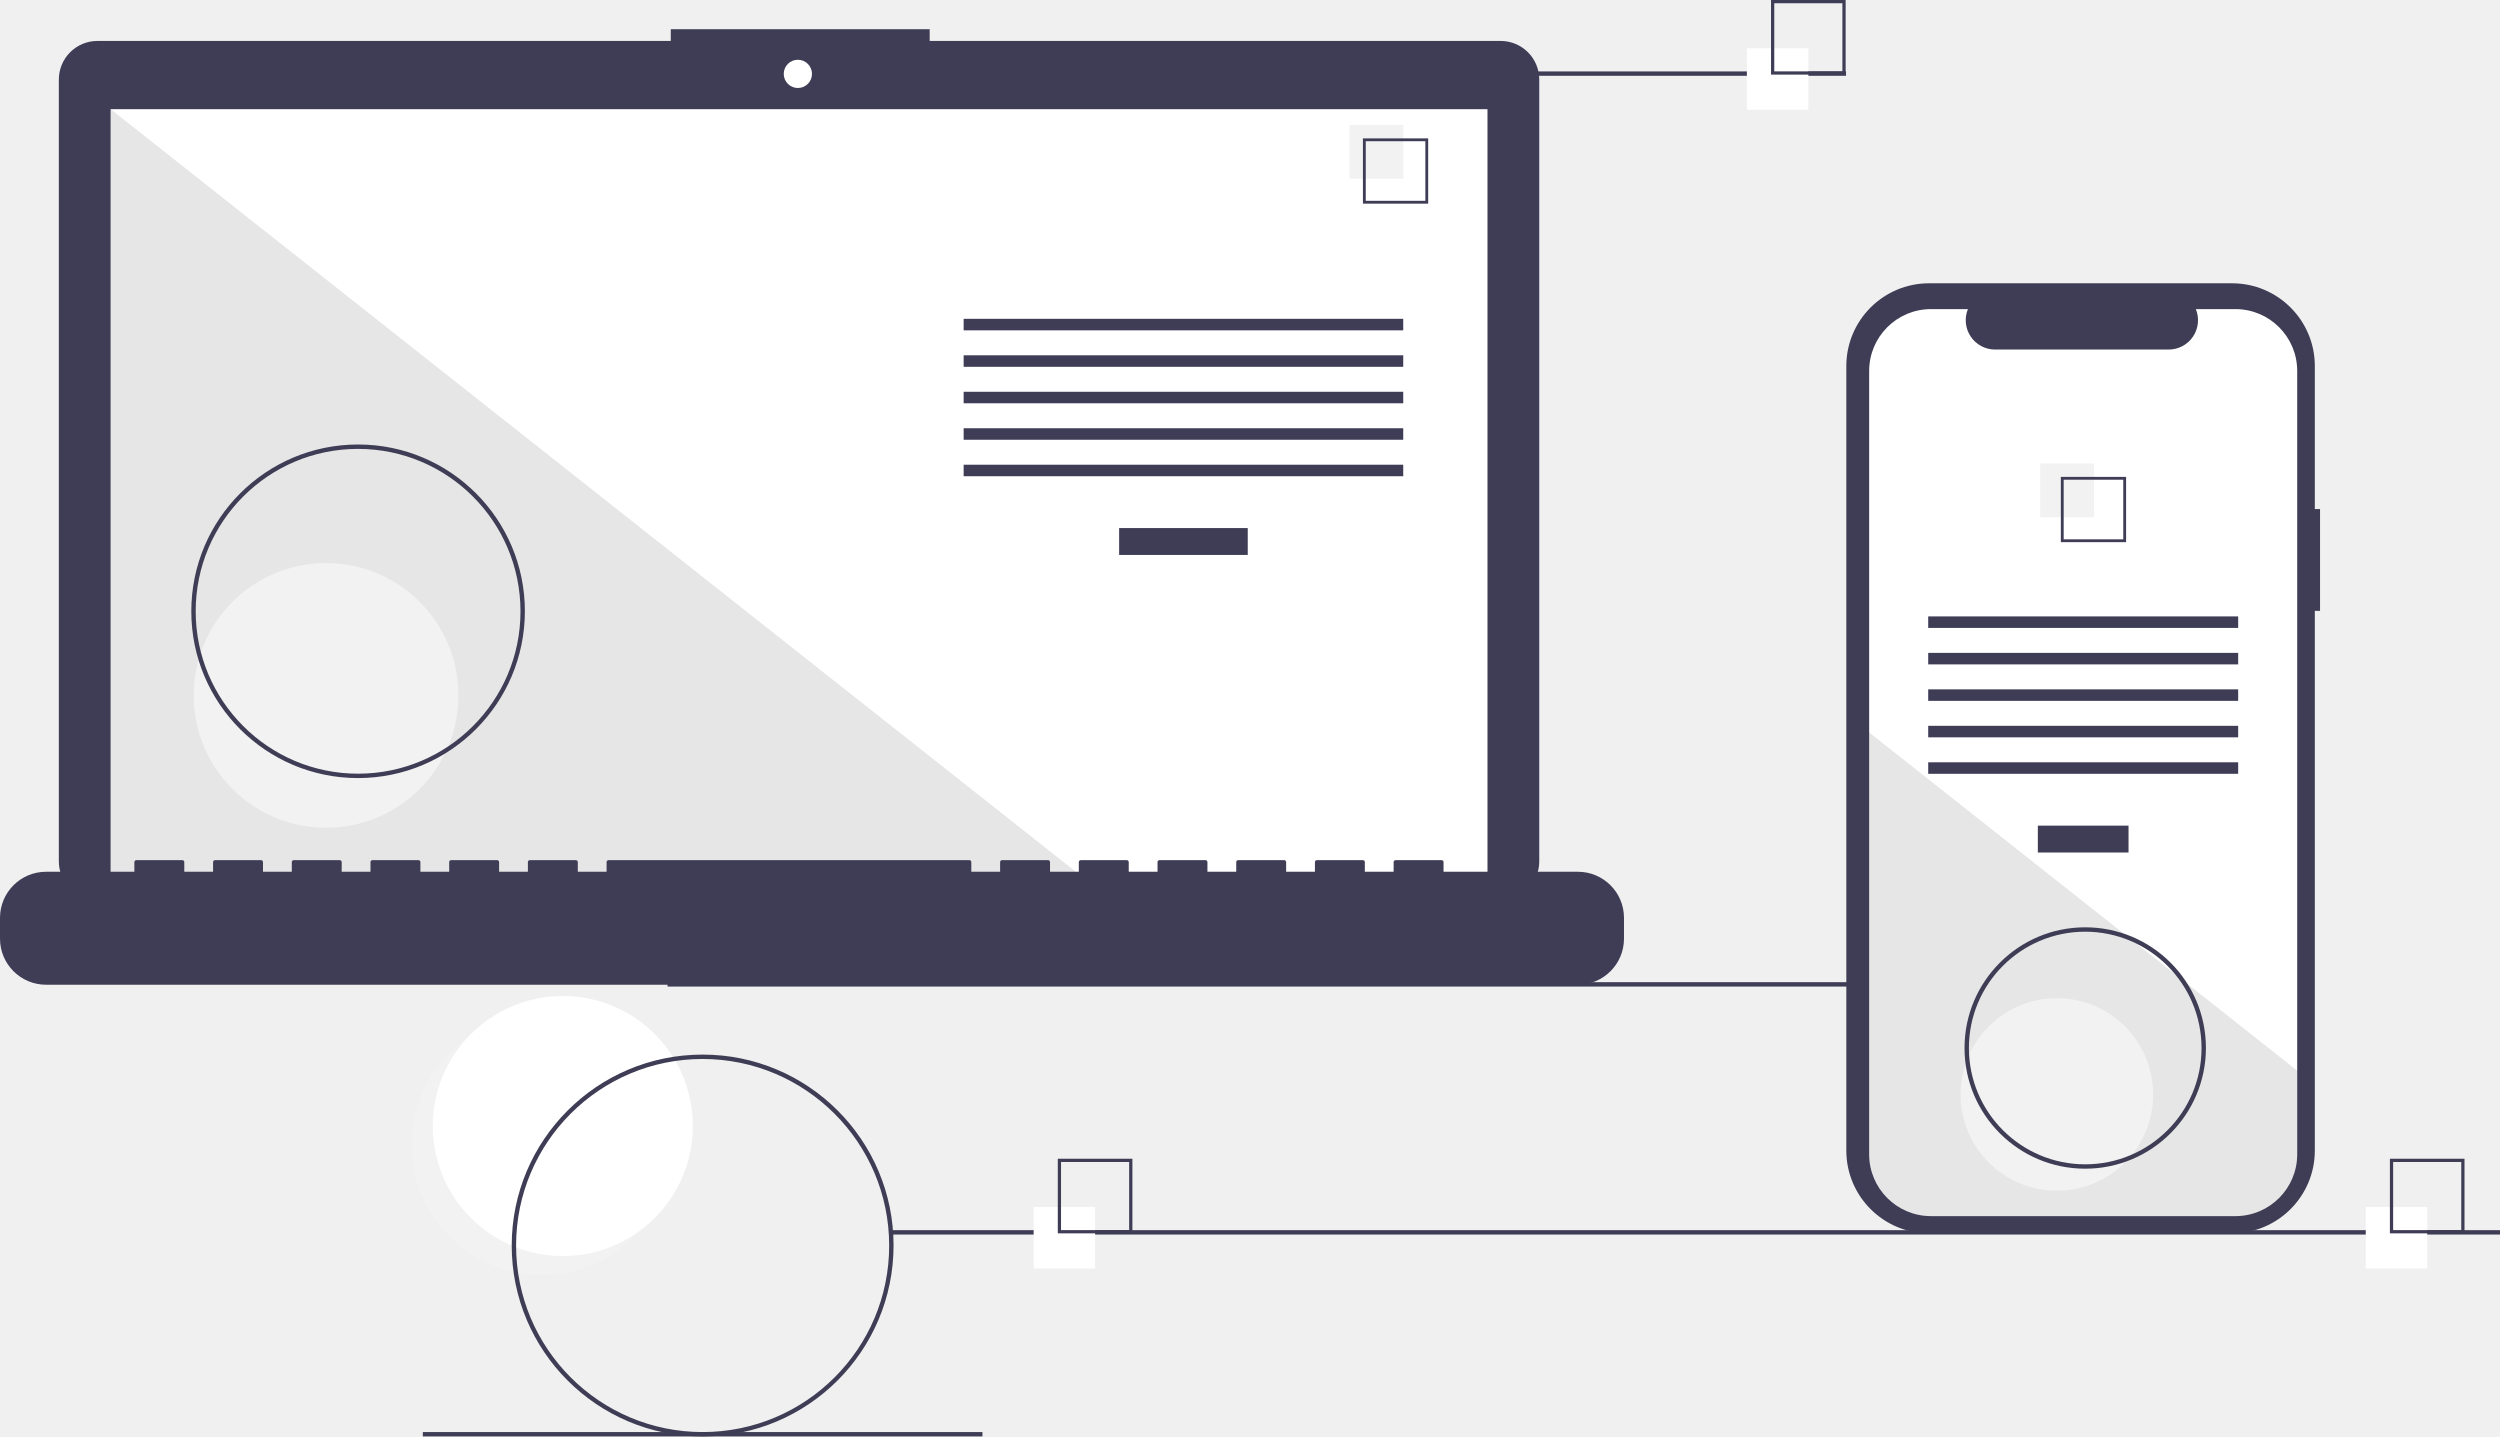
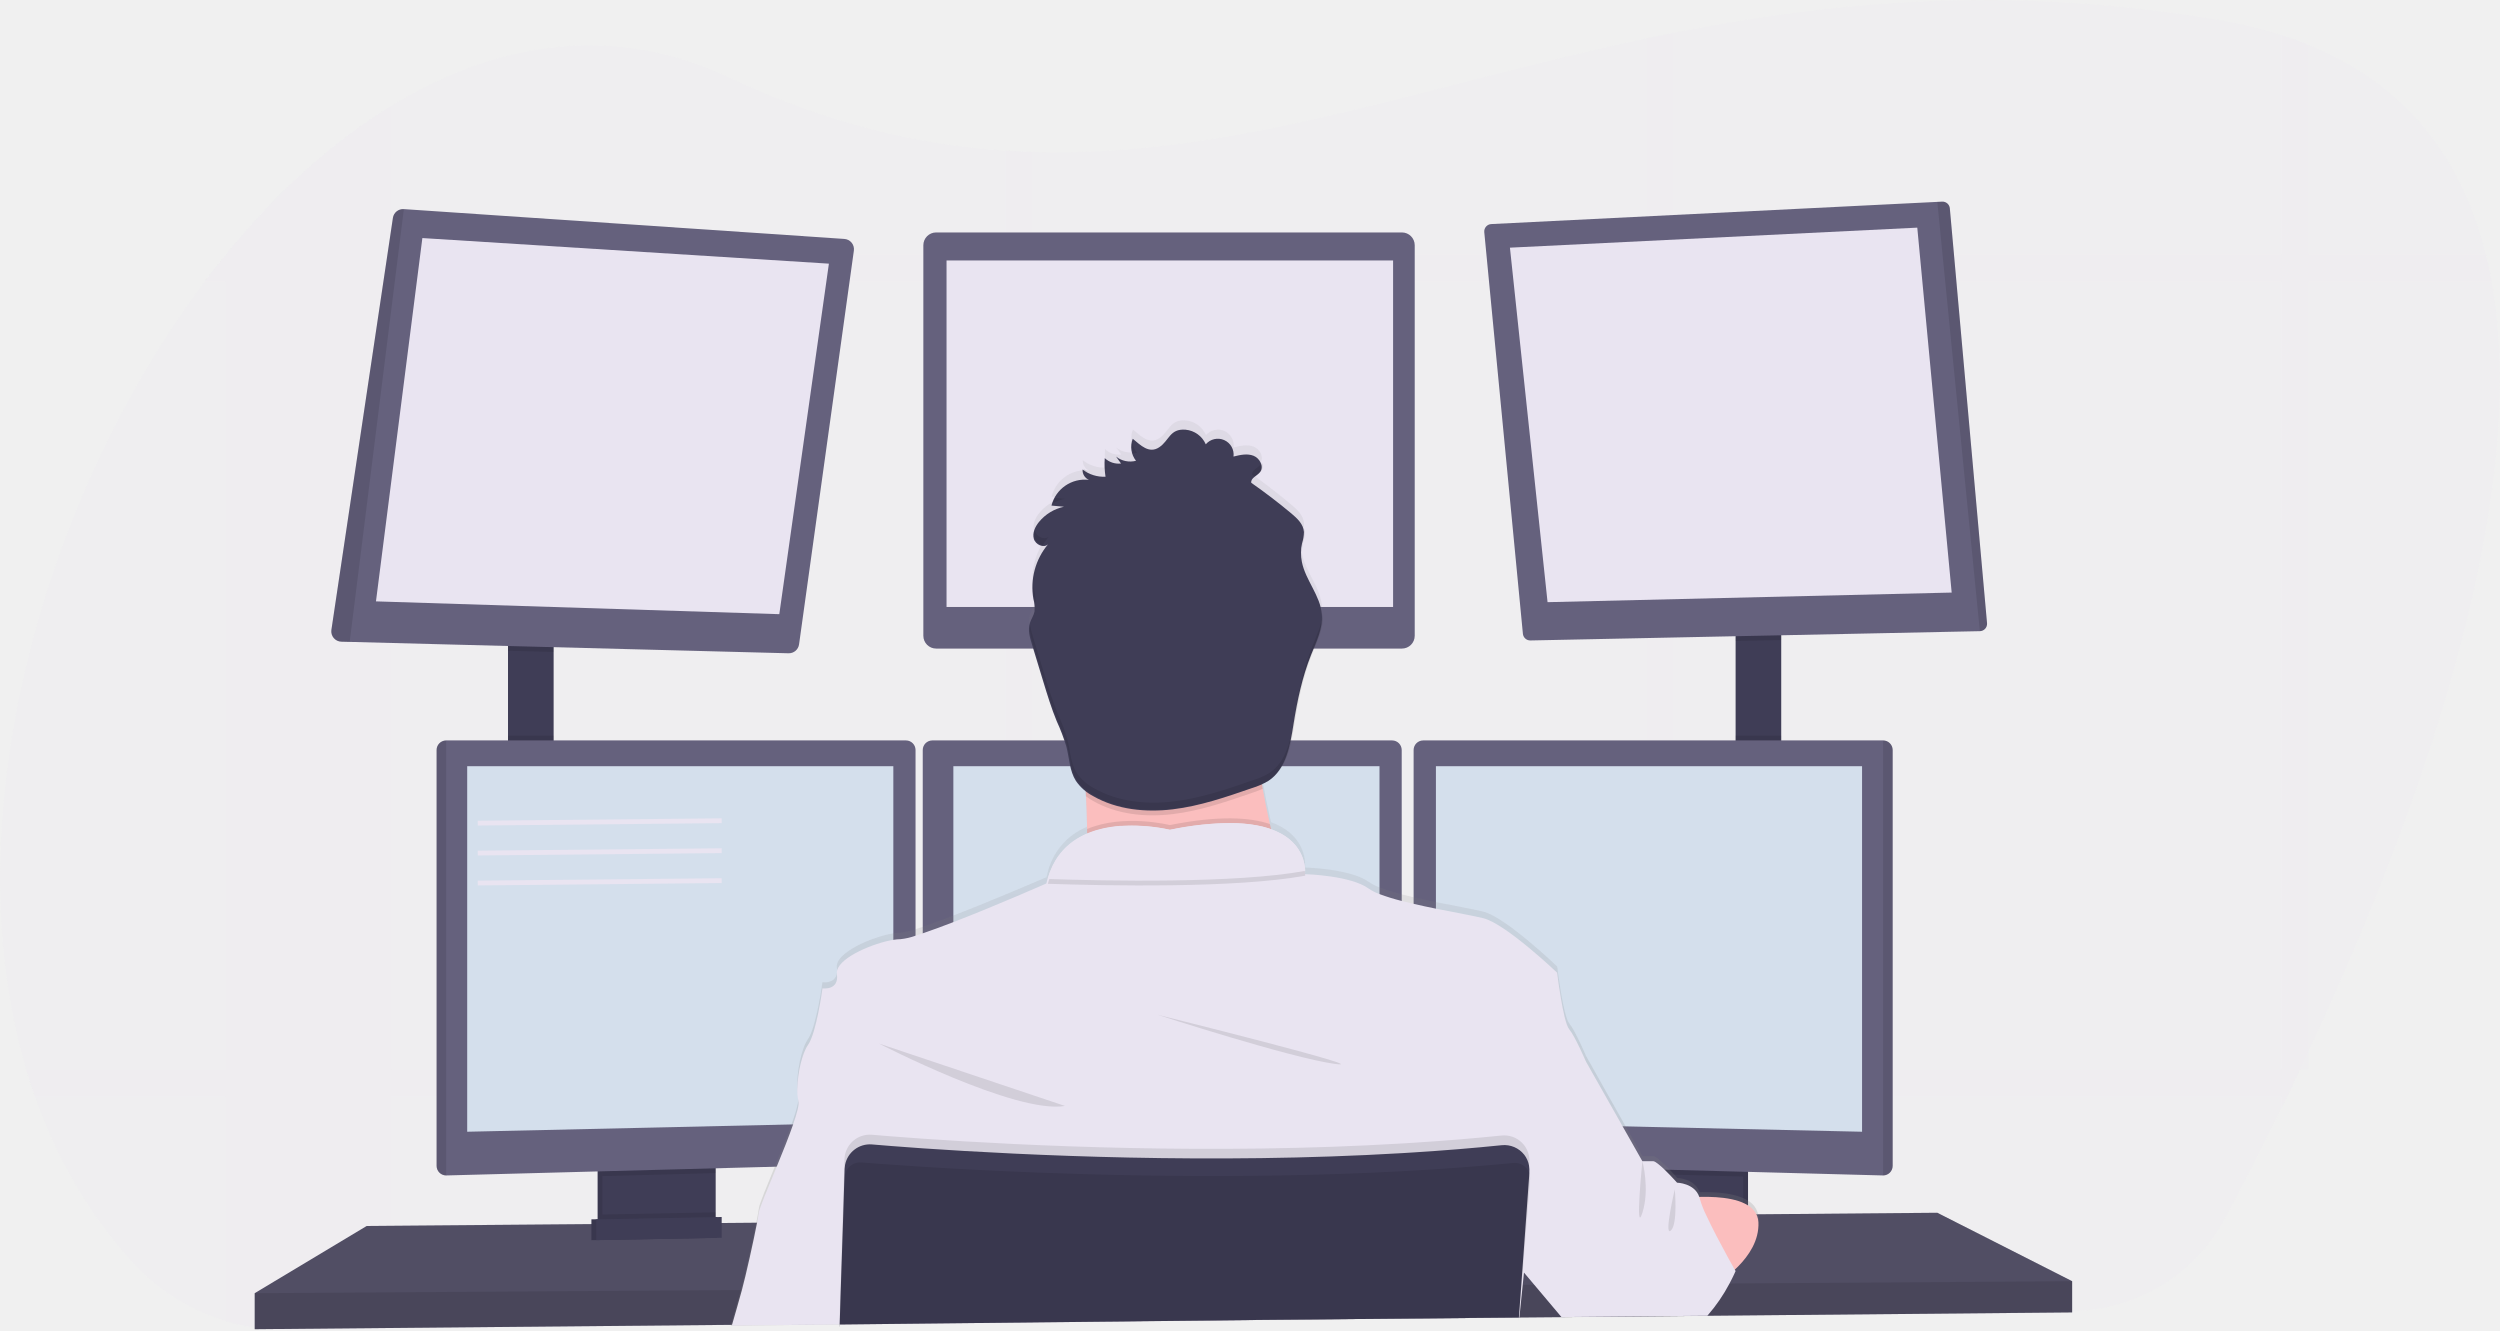
- <svg xmlns="http://www.w3.org/2000/svg" id="b6117b06-2b45-45bc-b789-4a82ab6612dd" data-name="Layer 1" width="1139.171" height="654.543" viewBox="0 0 1139.171 654.543">
-   <circle cx="246.827" cy="521.765" r="59.243" fill="#f2f2f2" />
-   <circle cx="256.46" cy="513.095" r="59.243" fill="#ffffff" />
-   <rect x="304.171" y="447.543" width="733" height="2" fill="#3f3d56" />
-   <path d="M714.207,141.381H454.038v-5.362h-117.971v5.362H74.825a17.599,17.599,0,0,0-17.599,17.599V515.231a17.599,17.599,0,0,0,17.599,17.599H714.207a17.599,17.599,0,0,0,17.599-17.599V158.979A17.599,17.599,0,0,0,714.207,141.381Z" transform="translate(-30.41456 -122.7284)" fill="#3f3d56" />
-   <rect x="50.406" y="49.754" width="627.391" height="353.913" fill="#ffffff" />
-   <circle cx="363.565" cy="33.667" r="6.435" fill="#ffffff" />
-   <polygon points="498.374 403.667 50.406 403.667 50.406 49.754 498.374 403.667" opacity="0.1" />
-   <circle cx="148.574" cy="316.876" r="60.307" fill="#f2f2f2" />
-   <rect x="509.953" y="240.622" width="58.605" height="12.246" fill="#3f3d56" />
-   <rect x="439.102" y="145.279" width="200.307" height="5.248" fill="#3f3d56" />
-   <rect x="439.102" y="161.898" width="200.307" height="5.248" fill="#3f3d56" />
-   <rect x="439.102" y="178.518" width="200.307" height="5.248" fill="#3f3d56" />
-   <rect x="439.102" y="195.137" width="200.307" height="5.248" fill="#3f3d56" />
-   <rect x="439.102" y="211.756" width="200.307" height="5.248" fill="#3f3d56" />
-   <rect x="614.917" y="56.934" width="24.492" height="24.492" fill="#f2f2f2" />
-   <path d="M681.195,215.525h-29.74v-29.74h29.74Zm-28.447-1.293h27.154V187.078H652.748Z" transform="translate(-30.41456 -122.7284)" fill="#3f3d56" />
-   <path d="M749.422,519.96H688.192v-4.412a.875.875,0,0,0-.875-.875h-20.993a.875.875,0,0,0-.875.875v4.412H652.329v-4.412a.875.875,0,0,0-.875-.875H630.462a.875.875,0,0,0-.875.875v4.412H616.467v-4.412a.875.875,0,0,0-.875-.875H594.599a.875.875,0,0,0-.875.875v4.412H580.604v-4.412a.875.875,0,0,0-.875-.875H558.736a.875.875,0,0,0-.875.875v4.412H544.741v-4.412a.875.875,0,0,0-.875-.875H522.873a.875.875,0,0,0-.875.875v4.412H508.878v-4.412a.875.875,0,0,0-.875-.875h-20.993a.875.875,0,0,0-.875.875v4.412H473.015v-4.412a.875.875,0,0,0-.875-.875H307.696a.875.875,0,0,0-.875.875v4.412H293.701v-4.412a.875.875,0,0,0-.875-.875H271.833a.875.875,0,0,0-.875.875v4.412H257.838v-4.412a.875.875,0,0,0-.875-.875h-20.993a.875.875,0,0,0-.875.875v4.412H221.975v-4.412a.875.875,0,0,0-.875-.875H200.107a.875.875,0,0,0-.875.875v4.412H186.112v-4.412a.875.875,0,0,0-.875-.875H164.244a.875.875,0,0,0-.875.875v4.412H150.249v-4.412a.875.875,0,0,0-.875-.875H128.381a.875.875,0,0,0-.875.875v4.412H114.386v-4.412a.875.875,0,0,0-.875-.875H92.519a.875.875,0,0,0-.875.875v4.412H51.407a20.993,20.993,0,0,0-20.993,20.993v9.492A20.993,20.993,0,0,0,51.407,571.438H749.422a20.993,20.993,0,0,0,20.993-20.993v-9.492A20.993,20.993,0,0,0,749.422,519.96Z" transform="translate(-30.41456 -122.7284)" fill="#3f3d56" />
-   <path d="M193.586,477.272a76,76,0,1,1,76-76A76.086,76.086,0,0,1,193.586,477.272Zm0-150a74,74,0,1,0,74,74A74.084,74.084,0,0,0,193.586,327.272Z" transform="translate(-30.41456 -122.7284)" fill="#3f3d56" />
-   <rect x="586.171" y="32.543" width="255" height="2" fill="#3f3d56" />
-   <rect x="406.171" y="560.543" width="733" height="2" fill="#3f3d56" />
-   <rect x="192.672" y="652.543" width="255" height="2" fill="#3f3d56" />
-   <rect x="471" y="550" width="28" height="28" fill="#ffffff" />
-   <path d="M546.415,684.728h-34v-34h34Zm-32.522-1.478H544.936V652.207H513.893Z" transform="translate(-30.41456 -122.7284)" fill="#3f3d56" />
-   <rect x="796" y="22" width="28" height="28" fill="#ffffff" />
-   <path d="M871.415,156.728h-34v-34h34Zm-32.522-1.478H869.936V124.207H838.893Z" transform="translate(-30.41456 -122.7284)" fill="#3f3d56" />
-   <rect x="1078" y="550" width="28" height="28" fill="#ffffff" />
-   <path d="M1153.415,684.728h-34v-34h34Zm-32.522-1.478h31.043V652.207h-31.043Z" transform="translate(-30.41456 -122.7284)" fill="#3f3d56" />
-   <path d="M1087.586,354.687h-2.379V289.525a37.714,37.714,0,0,0-37.714-37.714H909.44A37.714,37.714,0,0,0,871.726,289.525V647.006A37.714,37.714,0,0,0,909.44,684.72h138.053a37.714,37.714,0,0,0,37.714-37.714V401.07h2.379Z" transform="translate(-30.41456 -122.7284)" fill="#3f3d56" />
-   <path d="M1077.176,291.742v356.96a28.165,28.165,0,0,1-28.16,28.17H910.296a28.165,28.165,0,0,1-28.16-28.17v-356.96a28.163,28.163,0,0,1,28.16-28.16h16.83a13.379,13.379,0,0,0,12.39,18.43h79.09a13.379,13.379,0,0,0,12.39-18.43h18.02A28.163,28.163,0,0,1,1077.176,291.742Z" transform="translate(-30.41456 -122.7284)" fill="#ffffff" />
-   <rect x="928.58" y="376.218" width="41.324" height="12.246" fill="#3f3d56" />
-   <rect x="878.621" y="280.875" width="141.24" height="5.248" fill="#3f3d56" />
-   <rect x="878.621" y="297.494" width="141.24" height="5.248" fill="#3f3d56" />
-   <rect x="878.621" y="314.114" width="141.24" height="5.248" fill="#3f3d56" />
-   <rect x="878.621" y="330.733" width="141.24" height="5.248" fill="#3f3d56" />
-   <rect x="878.621" y="347.352" width="141.24" height="5.248" fill="#3f3d56" />
-   <rect x="929.684" y="211.179" width="24.492" height="24.492" fill="#f2f2f2" />
-   <path d="M969.474,340.032v29.74h29.74v-29.74Zm28.45,28.45h-27.16v-27.16h27.16Z" transform="translate(-30.41456 -122.7284)" fill="#3f3d56" />
-   <path d="M1077.176,610.582v38.12a28.165,28.165,0,0,1-28.16,28.17H910.296a28.165,28.165,0,0,1-28.16-28.17v-192.21l116.87,92.33,2,1.58,21.74,17.17,2.03,1.61Z" transform="translate(-30.41456 -122.7284)" opacity="0.1" />
-   <circle cx="937.241" cy="498.707" r="43.868" fill="#f2f2f2" />
-   <path d="M350.586,777.272a87,87,0,1,1,87-87A87.099,87.099,0,0,1,350.586,777.272Zm0-172a85,85,0,1,0,85,85A85.096,85.096,0,0,0,350.586,605.272Z" transform="translate(-30.41456 -122.7284)" fill="#3f3d56" />
-   <path d="M980.586,655.272a55,55,0,1,1,55-55A55.062,55.062,0,0,1,980.586,655.272Zm0-108a53,53,0,1,0,53,53A53.06,53.06,0,0,0,980.586,547.272Z" transform="translate(-30.41456 -122.7284)" fill="#3f3d56" />
+ <svg xmlns="http://www.w3.org/2000/svg" id="59725d3d-bdd8-4af0-9b66-49b8d09410bc" data-name="Layer 1" width="1041.32" height="554.17" viewBox="0 0 1041.32 554.17">
+   <defs>
+     <linearGradient id="dff037aa-d578-4bab-81e7-399360663117" x1="597.75" y1="725.44" x2="597.75" y2="347.69" gradientUnits="userSpaceOnUse">
+       <stop offset="0" stop-color="gray" stop-opacity="0.25" />
+       <stop offset="0.54" stop-color="gray" stop-opacity="0.12" />
+       <stop offset="1" stop-color="gray" stop-opacity="0.1" />
+     </linearGradient>
+   </defs>
+   <path d="M1040.82,611.12q-1.74,3.75-3.47,7.4-2.7,5.67-5.33,11.12c-.78,1.61-1.56,3.19-2.32,4.77-8.6,17.57-16.63,33.11-23.45,45.89A73.21,73.21,0,0,1,942.44,719l-151.65,1.65h-1.6l-13,.14-11.12.12-34.1.37-1.38,0-17.36.19h-.53l-107,1.16-95.51,1-11.11.12-69,.75H429l-44.75.48h-.48l-141.5,1.53-42.33.46a88.07,88.07,0,0,1-26.67-3.82,86.39,86.39,0,0,1-39.09-24.75C116,678.37,102.75,655,93.85,629.64q-1.93-5.49-3.6-11.12C59.44,514.37,97,380,164.6,290.08q4.25-5.64,8.64-11l.07-.08c20.79-25.52,44.1-46.84,68.93-62,44-26.91,92.75-34.49,140.7-11.9,40.57,19.12,78.45,28.11,115.17,30.55,3.71.24,7.42.42,11.11.53,84.23,2.65,163.17-27.7,255.87-47.29,3.69-.78,7.39-1.55,11.12-2.28,66.13-13.16,139.49-20.1,226.73-5.51a189.09,189.09,0,0,1,26.76,6.4q5.77,1.86,11.12,4c41.64,16.94,64.35,48.24,74,87.46q1.37,5.46,2.37,11.11C1134.3,384.41,1084.19,518.23,1040.82,611.12Z" transform="translate(-79.34 -172.91)" fill="#e9e4f1" opacity="0.1" />
+   <g opacity="0.1">
+     <path d="M242.24,217V726.62l-42.33.46a88.07,88.07,0,0,1-26.67-3.82V279h.07C194.1,253.45,217.41,232.13,242.24,217Z" transform="translate(-79.34 -172.91)" fill="#e9e4f1" />
+     <path d="M1117.24,290.08H164.6q4.25-5.64,8.64-11V279h941.63Q1116.24,284.43,1117.24,290.08Z" transform="translate(-79.34 -172.91)" fill="#e9e4f1" />
+     <path d="M1040.82,191.51v427h-3.47q-2.7,5.67-5.33,11.12c-.78,1.61-1.56,3.19-2.32,4.77V187.47Q1035.47,189.33,1040.82,191.51Z" transform="translate(-79.34 -172.91)" fill="#e9e4f1" />
+     <path d="M776.21,186.58V720.83l-11.12.12V188.86C768.78,188.08,772.48,187.31,776.21,186.58Z" transform="translate(-79.34 -172.91)" fill="#e9e4f1" />
+     <path d="M509.22,236.15V723.73l-11.11.12V235.62C501.82,235.86,505.53,236,509.22,236.15Z" transform="translate(-79.34 -172.91)" fill="#e9e4f1" />
+     <path d="M1037.35,618.52q-2.7,5.67-5.33,11.12H93.85q-1.93-5.49-3.6-11.12Z" transform="translate(-79.34 -172.91)" fill="#e9e4f1" />
+   </g>
+   <rect x="211.6" y="265.83" width="19" height="57.66" fill="#3f3d56" />
+   <rect x="722.93" y="262.83" width="19" height="61" fill="#3f3d56" />
+   <polygon points="863.1 533.65 863.1 546.65 711.18 548.05 709.56 548.08 651.82 548.61 650.44 548.63 632.89 548.78 632.37 548.78 525.39 549.77 349.78 551.4 349.63 551.4 304.98 551.82 304.5 551.83 106.1 553.65 106.1 538.65 152.75 510.65 246.35 509.87 248.35 509.86 249.01 509.85 251.01 509.82 295.95 509.45 297.96 509.44 298.6 509.43 300.6 509.42 315.01 509.3 315.39 509.29 350.94 508.99 351.23 508.99 628.63 506.65 635.42 506.6 636.1 506.6 641.28 506.55 678.93 506.24 680.93 506.21 682.78 506.19 683.74 506.19 695.45 506.1 697.77 506.07 700.88 506.05 710.63 505.96 726.1 505.83 728.1 505.81 731.58 505.79 732.23 505.79 806.94 505.15 863.1 533.65" fill="#65617d" />
+   <polygon points="863.1 533.65 863.1 546.65 711.18 548.05 709.56 548.08 651.82 548.61 650.44 548.63 632.89 548.78 632.37 548.78 525.39 549.77 349.78 551.4 349.63 551.4 304.98 551.82 304.5 551.83 106.1 553.65 106.1 538.65 152.75 510.65 246.35 509.87 248.35 509.86 249.01 509.85 251.01 509.82 295.95 509.45 297.96 509.44 298.6 509.43 300.6 509.42 315.01 509.3 315.39 509.29 350.94 508.99 351.23 508.99 628.63 506.65 635.42 506.6 636.1 506.6 641.28 506.55 678.93 506.24 680.93 506.21 682.78 506.19 683.74 506.19 695.45 506.1 697.77 506.07 700.88 506.05 710.63 505.96 726.1 505.83 728.1 505.81 731.58 505.79 732.23 505.79 806.94 505.15 863.1 533.65" opacity="0.2" />
+   <path d="M375.44,656.57v24.49a6.13,6.13,0,0,1-3.5,5.54,6,6,0,0,1-2.5.6l-34.9.74a6,6,0,0,1-2.7-.57,6.12,6.12,0,0,1-3.57-5.57V656.57Z" transform="translate(-79.34 -172.91)" fill="#3f3d56" />
+   <path d="M375.44,656.57v24.49a6.13,6.13,0,0,1-3.5,5.54,6,6,0,0,1-2.5.6l-34.9.74a6,6,0,0,1-2.7-.57,6.12,6.12,0,0,1-3.57-5.57V656.57Z" transform="translate(-79.34 -172.91)" opacity="0.1" />
+   <path d="M377.44,656.57v24.49a6.13,6.13,0,0,1-3.5,5.54,6,6,0,0,1-2.5.6l-34.9.74a6,6,0,0,1-2.7-.57,6.12,6.12,0,0,1-3.57-5.57V656.57Z" transform="translate(-79.34 -172.91)" fill="#3f3d56" />
+   <rect x="680.93" y="483.66" width="47.17" height="31.5" fill="#3f3d56" />
+   <rect x="680.93" y="483.66" width="47.17" height="31.5" opacity="0.1" />
+   <rect x="678.93" y="483.66" width="47.17" height="31.5" fill="#3f3d56" />
+   <polygon points="230.6 265.82 230.6 271.55 211.6 271.06 211.6 265.82 230.6 265.82" opacity="0.1" />
+   <path d="M435,277.31l-22.83,164a4.3,4.3,0,0,1-4.37,3.71L225,440.28l-3.47-.09a4.3,4.3,0,0,1-4.16-4.87L243,263.64a4.3,4.3,0,0,1,4.54-3.63L431,272.43A4.29,4.29,0,0,1,435,277.31Z" transform="translate(-79.34 -172.91)" fill="#65617d" />
+   <polygon points="175.93 99.16 156.6 250.49 324.6 255.82 345.26 109.82 175.93 99.16" fill="#e9e4f1" />
+   <rect x="384.6" y="96.82" width="204.67" height="173.33" rx="5.33" ry="5.33" fill="#65617d" />
+   <rect x="394.26" y="108.49" width="186" height="144.33" fill="#e9e4f1" />
+   <polygon points="741.93 262.82 741.93 266.61 722.93 267 722.93 262.82 741.93 262.82" opacity="0.1" />
+   <path d="M907,432.53a3.08,3.08,0,0,1-3,3.28L716.8,439.68a3.08,3.08,0,0,1-3.13-2.79L697.58,269.61a3.08,3.08,0,0,1,2.92-3.37L886.28,257l2-.1a3.07,3.07,0,0,1,3.22,2.8Z" transform="translate(-79.34 -172.91)" fill="#65617d" />
+   <polygon points="628.93 103.16 798.6 94.82 812.93 246.82 644.6 250.82 628.93 103.16" fill="#e9e4f1" />
+   <path d="M907,432.53a3.08,3.08,0,0,1-3,3.28L886.28,257l2-.1a3.07,3.07,0,0,1,3.22,2.8Z" transform="translate(-79.34 -172.91)" opacity="0.1" />
+   <path d="M247.57,260,225,440.28l-3.47-.09a4.3,4.3,0,0,1-4.16-4.87L243,263.64A4.3,4.3,0,0,1,247.57,260Z" transform="translate(-79.34 -172.91)" opacity="0.1" />
+   <rect x="211.6" y="306.41" width="19" height="17.08" opacity="0.1" />
+   <polygon points="298.1 483.65 298.1 488.62 250.93 489.88 250.93 483.65 298.1 483.65" opacity="0.1" />
+   <path d="M460.69,485.27v168.2a4,4,0,0,1-3.85,3.95l-191.65,5.1h-.05a4,4,0,0,1-3.95-3.95V485.27a4,4,0,0,1,3.95-3.95h191.6A4,4,0,0,1,460.69,485.27Z" transform="translate(-79.34 -172.91)" fill="#65617d" />
+   <path d="M265.19,481.32v181.2h-.05a4,4,0,0,1-3.95-3.95V485.27a4,4,0,0,1,3.95-3.95Z" transform="translate(-79.34 -172.91)" opacity="0.1" />
+   <polygon points="194.6 319.15 372.1 319.15 372.1 467.4 194.6 471.4 194.6 319.15" fill="#d4dfec" />
+   <rect x="722.93" y="306.41" width="19" height="17.42" opacity="0.1" />
+   <polygon points="726.1 483.65 726.1 490.06 678.93 488.8 678.93 483.65 726.1 483.65" opacity="0.1" />
+   <path d="M867.69,485.27v173.3a4,4,0,0,1-4,3.95h0L672,657.42a4,4,0,0,1-3.85-3.95V485.27a4,4,0,0,1,3.95-3.95h191.6A4,4,0,0,1,867.69,485.27Z" transform="translate(-79.34 -172.91)" fill="#65617d" />
+   <path d="M867.69,485.27v173.3a4,4,0,0,1-4,3.95h0V481.32h0A4,4,0,0,1,867.69,485.27Z" transform="translate(-79.34 -172.91)" opacity="0.1" />
+   <polygon points="775.6 319.15 598.1 319.15 598.1 467.4 775.6 471.4 775.6 319.15" fill="#d4dfec" />
+   <path d="M663.19,485.27v168.2a4,4,0,0,1-3.85,3.95l-191.65,5.1h0a4,4,0,0,1-4-3.95V485.27a4,4,0,0,1,3.95-3.95h191.6A4,4,0,0,1,663.19,485.27Z" transform="translate(-79.34 -172.91)" fill="#65617d" />
+   <polygon points="397.1 319.15 574.6 319.15 574.6 467.4 397.1 471.4 397.1 319.15" fill="#d4dfec" />
+   <polygon points="863.1 533.65 863.1 546.65 711.18 548.05 709.56 548.08 651.82 548.61 650.44 548.63 632.89 548.78 632.37 548.78 525.39 549.77 349.78 551.4 349.63 551.4 304.98 551.82 304.5 551.83 106.1 553.65 106.1 538.65 308.61 537.32 309.09 537.32 350.08 537.04 350.27 537.04 633.35 535.17 633.64 535.17 633.81 535.16 634.28 535.16 639.07 535.13 640.53 535.13 715.02 534.63 719.42 534.61 720.4 534.6 863.1 533.65" opacity="0.1" />
+   <circle cx="487.26" cy="272.16" r="51.33" fill="#fbbebe" />
+   <path d="M383.74,725.09c0-.11.06-.23.1-.35,1-3.59,2.78-9.66,4.11-14.51.17-.6.33-1.19.48-1.75,1.47-5.47,4.33-18.28,5.92-26.27.56-2.81,1-5,1.09-6.1.2-1.69,3.21-8.92,6.62-17.23,2.39-5.84,5-12.22,6.91-17.6a61.38,61.38,0,0,0,2.93-9.85,5.1,5.1,0,0,0,0-2.13,14.69,14.69,0,0,1-.48-3.5v0c-.23-6.2,1.62-16,4.48-20.11,3.5-5,6-23.66,6-23.66s5.18.75,6-3.53a6.15,6.15,0,0,0,.1-1.4,7.41,7.41,0,0,0-.09-1.11c-.89-6.24,14.72-12.88,23.5-14.31a19.67,19.67,0,0,1,3-.28,27.24,27.24,0,0,0,6.25-1.44q1.4-.43,3-1c3.68-1.24,8.08-2.88,12.75-4.68,17.56-6.81,38.82-16,38.82-16,.15-.71.32-1.39.51-2.06a27.71,27.71,0,0,1,16.35-18.93h0c0-.66,0-1.33,0-2,0-3.45-.15-7-.3-10.54,0-.69-.06-1.38-.1-2.07,0-.2,0-.41,0-.61s0-.35,0-.52c0-.7-.07-1.4-.11-2.09l-.18-.14a16.41,16.41,0,0,1-3.9-4.2,15.27,15.27,0,0,1-1.42-3c-1.25-3.39-1.54-7.17-2.38-10.75l-.18-.74a84,84,0,0,0-4-10.58c-2.21-5.42-3.91-11-5.6-16.65q-1.54-5.13-3.11-10.28l-1.58-5.24c-.3-1-.6-2-.83-3v0a13.27,13.27,0,0,1-.26-1.4,0,0,0,0,1,0,0,10,10,0,0,1,.24-4.61,32.09,32.09,0,0,1,1.32-3,7.87,7.87,0,0,0,.5-1.38v0a3,3,0,0,0,.08-.32,5.65,5.65,0,0,0,.11-1.08,18.46,18.46,0,0,0-.52-3.89.07.07,0,0,1,0-.05,2.56,2.56,0,0,0-.05-.27,25.48,25.48,0,0,1-.36-3,28.45,28.45,0,0,1,3.47-15.57l.19-.36a25.22,25.22,0,0,1,1.84-2.78h0c.31-.42.63-.82,1-1.22-1.4,1.34-3.7.75-5-.69a3.61,3.61,0,0,1-.55-.75,3.81,3.81,0,0,1-.23-.45c-.05-.12-.09-.25-.13-.38-.7-2.45.52-5.06,2.12-7.05a18.49,18.49,0,0,1,5.74-4.7h0a3.84,3.84,0,0,1,.4-.21,17.12,17.12,0,0,1,2.64-1.06h0a15.06,15.06,0,0,1,1.63-.44l-3.71-.34-1.5-.14a14.49,14.49,0,0,1,13-10.91h1.08a11.73,11.73,0,0,1,1.57.13,4.44,4.44,0,0,1-2.65-4.33,14.41,14.41,0,0,0,9.19,3.06h.38a30,30,0,0,1-.34-3.27h0a0,0,0,0,1,0,0,0,0,0,0,1,0,0,33.19,33.19,0,0,1,0-4.46,8.44,8.44,0,0,0,6.78,2.26l-2.08-2.9a9.49,9.49,0,0,0,6.56,2.05l.48-.05a7,7,0,0,0,1.19-.23l.09,0c-.19-.24-.36-.49-.53-.75l-.06-.12a9.67,9.67,0,0,1-1-2.09,6.59,6.59,0,0,1-.24-.87h0a8.75,8.75,0,0,1,.45-5.45c3.23,2.7,6.77,6.39,11,3.6s4.37-7.91,11-7.39a10.2,10.2,0,0,1,8.41,6.12,6.75,6.75,0,0,1,7.67-1.75,6.85,6.85,0,0,1,3.88,6.89c2.75-.69,5.71-1.37,8.35-.33s4.34,4.41,2.84,6.66a1.43,1.43,0,0,1-.14.2c-1.23,1.59-3.95,2.46-3.66,4.46l.42.3,1.3.94a.05.05,0,0,1,0,0q7.65,5.52,14.9,11.6c2.48,2.08,5.12,4.58,5.29,7.83a8.64,8.64,0,0,1-.24,2.37h0c-.16.78-.38,1.56-.55,2.34a19.51,19.51,0,0,0-.34,6.05h0c.07.59.16,1.17.27,1.76,1.53,7.73,7.71,14.11,8.32,22l0,.56a17.78,17.78,0,0,1-.07,2.53c-.46,4.8-2.68,9.41-4.48,14-.11.28-.22.56-.32.84-3.47,9-5.47,18.59-7,28.16a100.26,100.26,0,0,1-2,10.09A26.73,26.73,0,0,1,611,492.07a16.22,16.22,0,0,1-3.36,3,18.67,18.67,0,0,1-2.65,1.41s0,0,0,.06c.11.61.2,1.22.31,1.83.06.32.11.64.17,1h0a.14.14,0,0,0,0,.06c.84,4.73,1.8,9.36,2.81,13.76l.51,2.19c12.6,4.55,14.09,13.87,14.18,17.44a9.64,9.64,0,0,1,0,1.43s19,.5,26.5,6a20.34,20.34,0,0,0,4.51,2.3,83,83,0,0,0,9.25,2.89c1.61.42,3.29.83,5,1.23,3,.69,6.18,1.36,9.25,2,8.19,1.65,15.9,3,19.81,4,9.33,2.36,30.67,22.82,30.67,22.82s2.5,20.64,5,23.65,7,13.59,7,13.59l16.54,29.41,7,12.37h4.5c.62,0,1.84.88,3.21,2.1,1.19,1.06,2.51,2.38,3.67,3.58l1.92,2.05,1.2,1.33s7.27.18,9.24,5.93c5.92-.17,13.19.22,18.28,2.5a14.14,14.14,0,0,1,2,1.08,8.68,8.68,0,0,1,4.13,5.66,8.34,8.34,0,0,1,.18,1.44c0,.57,0,1.14,0,1.7-.36,7.57-5.29,13.87-9.82,18.11l.32.57s-.15.36-.44,1c-.08.19-.18.4-.29.64h0c-.59,1.26-1.53,3.15-2.76,5.36a63.31,63.31,0,0,1-9.57,13.17l-.29.3-57.74.53-.17-.2L719.87,708l-5.57-6.64-.17-.21-.16,1.59-.54,5.3-1.3,12.81-.07.64,0,.17-.15,1.48.11-1.48h-.29l-107,1L429.11,724.6l0,.84h-.14l0-.84-44.75.48Z" transform="translate(-79.34 -172.91)" fill="url(#dff037aa-d578-4bab-81e7-399360663117)" />
+   <path d="M617.94,550.07s-99.5,12-90,0c3.44-4.34,4.39-17.2,4.2-31.85-.06-4.45-.22-9.06-.45-13.65-1.1-22-3.75-43.5-3.75-43.5s87-41,77-8.5c-4,13.13-2.69,31.57.35,48.88.89,5.05,1.92,10,3,14.7A344.67,344.67,0,0,0,617.94,550.07Z" transform="translate(-79.34 -172.91)" fill="#fbbebe" />
+   <path d="M617.94,550.07s-99.5,12-90,0c3.44-4.34,4.39-17.2,4.2-31.85,15.17-6.48,34.47-1.65,34.47-1.65,20.32-4.05,33.35-3.26,41.68-.42A344.67,344.67,0,0,0,617.94,550.07Z" transform="translate(-79.34 -172.91)" opacity="0.1" />
+   <path d="M429.08,725.44l0-.84,175.62-1.91,107-1H712l-.11,1.48.15-1.48h.19l0-.17,1.37-13.45.52-5.09.16-1.59.14-1.33,6.18-20.61,6.18-20.58,5.2-17.33,7.94-26.48s-4.5-10.5-7-13.5-5-23.5-5-23.5-21.34-20.33-30.67-22.67c-3.91-1-11.63-2.33-19.83-4-3.07-.62-6.22-1.28-9.25-2-1.71-.39-3.39-.8-5-1.21a87.91,87.91,0,0,1-9.25-2.86,20.7,20.7,0,0,1-4.5-2.29c-7.35-5.39-25.77-6-26.48-6h0a.42.42,0,0,1,0-.07v-.09a10.26,10.26,0,0,0,0-1.26c0-.4,0-.87-.09-1.4,0-.16,0-.33-.07-.5-.05-.36-.11-.74-.2-1.14a5,5,0,0,0-.12-.53,17.21,17.21,0,0,0-1.25-3.49c-.07-.16-.16-.33-.24-.49a18.25,18.25,0,0,0-1.7-2.63c-.13-.17-.27-.35-.42-.52a19.58,19.58,0,0,0-2.72-2.64c-.27-.21-.55-.43-.84-.63a4.67,4.67,0,0,0-.51-.36l-.89-.58-.83-.48c-.73-.4-1.5-.79-2.34-1.16-.26-.12-.54-.23-.82-.34s-.72-.28-1.09-.42l-.06,0L608,518c-.57-.19-1.15-.36-1.76-.53l-.93-.24-1-.23-1-.21c-1-.2-2.07-.38-3.19-.52l-1.14-.14-1.17-.12-1.21-.1-1.72-.1-2-.07a124.68,124.68,0,0,0-26.24,2.79,72.27,72.27,0,0,0-18.26-1.68l-.87,0-1,.06-.64,0-1.29.12c-.43,0-.87.09-1.3.15s-.88.11-1.31.18l-.66.11c-.65.11-1.31.23-2,.37q-.33.06-.66.15c-.87.19-1.74.42-2.6.68-.43.12-.86.26-1.29.41-.22.06-.43.14-.64.22l-.64.23-.63.25-.75.3c-.38.16-.75.33-1.12.51-.21.09-.42.19-.62.3s-.41.2-.6.31a27.75,27.75,0,0,0-6.21,4.38l-.51.49-.5.51c-.17.17-.33.35-.49.53a23.82,23.82,0,0,0-1.82,2.25c-.16.21-.31.42-.46.64a26.69,26.69,0,0,0-1.72,2.92c-.13.24-.25.49-.37.73a32.7,32.7,0,0,0-2,5.25q-.28,1-.51,2S494,550.24,476.44,557c-4.67,1.8-9.07,3.43-12.75,4.66-1.07.36-2.07.69-3,1a26.7,26.7,0,0,1-6.25,1.44,19.67,19.67,0,0,0-3,.28c-8.07,1.31-21.9,7-23.41,12.71a3.69,3.69,0,0,0-.1,1.4s0,.07,0,.11c1,7-6,6-6,6s-2.5,18.5-6,23.5c-2.53,3.6-4.26,11.63-4.48,17.69v0a19.61,19.61,0,0,0,.44,5.63c0,.05,0,.1,0,.14.4,1.34-.56,5-2.19,9.69-1.77,5.15-4.35,11.55-6.83,17.59-3.74,9.12-7.26,17.4-7.48,19.22-.09.81-.35,2.26-.71,4.13-1.46,7.62-4.7,22.13-6.3,28-1.19,4.38-2.92,10.38-4.11,14.5,0,.12-.07.24-.1.35L429,724.6l0,.84h.14Z" transform="translate(-79.34 -172.91)" fill="#e9e4f1" />
+   <path d="M445.44,607.57s57,29.5,77.5,26Z" transform="translate(-79.34 -172.91)" opacity="0.1" />
+   <path d="M561.44,595.57s55.5,18,74,20.5S561.44,595.57,561.44,595.57Z" transform="translate(-79.34 -172.91)" opacity="0.1" />
+   <path d="M623,537.65c-29,5.34-83.6,4.19-107.2,3.38,8.65-31,50.83-20.46,50.83-20.46C618.84,510.15,622.84,531.77,623,537.65Z" transform="translate(-79.34 -172.91)" opacity="0.1" />
+   <path d="M623,535.65c-29,5.34-83.6,4.19-107.2,3.38,8.65-31,50.83-20.46,50.83-20.46C618.84,508.15,622.84,529.77,623,535.65Z" transform="translate(-79.34 -172.91)" fill="#e9e4f1" />
+   <path d="M776.94,672.32s34.16-5.25,34.83,9.75-17.42,25.48-17.42,25.48Z" transform="translate(-79.34 -172.91)" fill="#fbbebe" />
+   <path d="M605.29,501.45a47,47,0,0,1-4.5,1.74c-10.78,3.72-21.65,7.47-33,8.83s-23.26.16-33.16-5.5a28.77,28.77,0,0,1-3-1.95c-1.1-22-3.75-43.5-3.75-43.5s87-41,77-8.5C600.9,465.7,602.25,484.14,605.29,501.45Z" transform="translate(-79.34 -172.91)" opacity="0.1" />
+   <path d="M552.52,364.84a9.47,9.47,0,0,1-8.32-1.75l2.08,2.89a8.47,8.47,0,0,1-6.78-2.25,34.08,34.08,0,0,0,.32,7.75,14.52,14.52,0,0,1-9.56-3,4.42,4.42,0,0,0,2.64,4.31,14.34,14.34,0,0,0-15.6,10.71l5.22.48a18.47,18.47,0,0,0-10.44,6.37c-1.6,2-2.82,4.56-2.12,7s4.08,4,5.92,2.26a27.94,27.94,0,0,0-6.1,22.79,14.47,14.47,0,0,1,.46,5.26c-.33,1.65-1.37,3.08-1.89,4.69-1,2.92-.05,6.09.84,9l4.69,15.42c1.7,5.57,3.39,11.15,5.61,16.54a82.08,82.08,0,0,1,4,10.51c1.26,4.84,1.31,10.14,4,14.37a19.93,19.93,0,0,0,7.18,6.33c9.89,5.66,21.84,6.86,33.16,5.5s22.18-5.11,32.95-8.83a31,31,0,0,0,6.84-3c7.45-4.88,9.11-14.86,10.5-23.65,1.55-9.8,3.62-19.58,7.29-28.8,2.18-5.49,5-11.06,4.52-16.94-.61-7.81-6.79-14.14-8.32-21.82a19,19,0,0,1,.07-7.77,17.66,17.66,0,0,0,.79-4.7c-.17-3.22-2.81-5.7-5.29-7.77Q609.11,380,600.52,374c-.29-2,2.43-2.86,3.66-4.44,1.74-2.23-.06-5.77-2.7-6.81s-5.6-.36-8.35.33a6.59,6.59,0,0,0-11.55-5.11,10.2,10.2,0,0,0-8.42-6.08c-6.63-.52-6.76,4.55-11,7.34s-7.74-.89-11-3.57A9.28,9.28,0,0,0,552.52,364.84Z" transform="translate(-79.34 -172.91)" fill="#3f3d56" />
+   <path d="M802.27,702.32s-.89,2.12-2.53,5.19a69,69,0,0,1-9,13.17l-.27.29-1.62,0-57.74.53-1.38,0-.17-.2-11.2-13.29L714.14,703l-.17-.21-.36-.42-.2-.24-.26-.31-8.21-9.74,3-12.5,5.11-21.06.13-.51,1-4,.71-3,2.38-9.78,8.16-33.65,14.5,7.5,15.29,27,8.21,14.5h4.5c.85,0,2.8,1.64,4.76,3.53.7.67,1.4,1.38,2,2,1.78,1.84,3.19,3.42,3.19,3.42s7.29.16,9.25,5.9a7,7,0,0,1,.25.85,40.3,40.3,0,0,0,2.53,6.56c1.29,2.81,2.91,6,4.55,9.19,3.05,5.85,6.15,11.42,7.29,13.44l.14.25Z" transform="translate(-79.34 -172.91)" fill="#e9e4f1" />
+   <path d="M716.37,657.17l-.1,1.43v.1l-.17,2.3-1.33,18.51-1.61,22.3-.46,6.28-1,13.44v.17l-107,1L429.11,724.6l0,.84h-.14l0-.84v-.28l.45-14.36.86-28.06.74-23.79.07-2.37a10.53,10.53,0,0,1,11.42-10.17c4.72.4,10.85.89,18.18,1.41l3,.22c42.33,2.94,120.56,6.74,199.5,2,1.66-.09,3.33-.19,5-.31,12.24-.77,24.47-1.76,36.58-3a10.53,10.53,0,0,1,11.6,11.23Z" transform="translate(-79.34 -172.91)" opacity="0.1" />
+   <path d="M429.08,725.44l0-.84,175.62-1.91,107-1H712v-.17l1-13.44.43-6,1.64-22.61,1.29-17.9,0-.44a10.62,10.62,0,0,0-.11-2.47.3.3,0,0,0,0-.1,10.39,10.39,0,0,0-2-4.64,10.54,10.54,0,0,0-9.42-4c-12.11,1.24-24.34,2.23-36.58,3-1.67.12-3.34.22-5,.31-78.94,4.69-157.17.89-199.5-2l-3-.22c-7.33-.52-13.46-1-18.18-1.41a10.54,10.54,0,0,0-11.24,8.53,11,11,0,0,0-.18,1.64l-.68,22.16L429.54,710l-.44,14.36v.28l0,.84Z" transform="translate(-79.34 -172.91)" fill="#3f3d56" />
+   <path d="M716.67,664.18l-1.23,15.33-1.83,22.85-.46,5.72-1,12.81-.06.64v.17h0l-.15,1.48.11-1.48h-.29l-107,1L429.11,724.6v-.28l.49-14.36,1-28.06.64-18.65A6.36,6.36,0,0,1,434.3,658a6.25,6.25,0,0,1,3.78-.9c2.1.17,4.68.37,7.69.59,4.89.36,10.92.78,17.94,1.22,13,.82,29.31,1.7,48,2.42,52,2,122.2,2.67,188.88-3.17,3-.26,6.1-.55,9.13-.84a6.26,6.26,0,0,1,3.48.66,5.16,5.16,0,0,1,.86.54,6.14,6.14,0,0,1,2,2.46,3.56,3.56,0,0,1,.25.61A6.28,6.28,0,0,1,716.67,664.18Z" transform="translate(-79.34 -172.91)" opacity="0.1" />
+   <path d="M377.44,677.87v3.19a6.13,6.13,0,0,1-3.5,5.54l-40.1.77a6.12,6.12,0,0,1-3.57-5.57v-3Z" transform="translate(-79.34 -172.91)" opacity="0.1" />
+   <polygon points="298.6 515.57 246.35 516.57 246.35 507.9 298.6 506.9 298.6 515.57" fill="#3f3d56" />
+   <polygon points="298.6 515.57 246.35 516.57 246.35 507.9 298.6 506.9 298.6 515.57" opacity="0.1" />
+   <polygon points="300.6 515.57 248.35 516.57 248.35 507.9 300.6 506.9 300.6 515.57" fill="#3f3d56" />
+   <g opacity="0.1">
+     <path d="M552.93,361.56a9.75,9.75,0,0,1-1.89-4.34,9.49,9.49,0,0,0,.42,4.6A9,9,0,0,0,552.93,361.56Z" transform="translate(-79.34 -172.91)" />
+     <path d="M540.23,368.2a35.12,35.12,0,0,1-.37-3.7c0,1.23,0,2.47,0,3.71Z" transform="translate(-79.34 -172.91)" />
+     <path d="M621.73,401.57a18.34,18.34,0,0,1,.36-2.65,18,18,0,0,0,.8-4.69,6.16,6.16,0,0,0-.16-1.06c-.17.92-.44,1.84-.64,2.75A19.14,19.14,0,0,0,621.73,401.57Z" transform="translate(-79.34 -172.91)" />
+     <path d="M600.93,370.67l1.09.79a19.71,19.71,0,0,0,2.57-2.22,3.67,3.67,0,0,0,.38-3.64,3,3,0,0,1-.38.64C603.36,367.82,600.64,368.69,600.93,370.67Z" transform="translate(-79.34 -172.91)" />
+     <path d="M518.76,380.29a12.32,12.32,0,0,0-.87,2.28,18.16,18.16,0,0,1,5-1.89Z" transform="translate(-79.34 -172.91)" />
+     <path d="M532.55,369.41a14.83,14.83,0,0,1-1.88-1.23,4.25,4.25,0,0,0,.09,1.18A11.86,11.86,0,0,1,532.55,369.41Z" transform="translate(-79.34 -172.91)" />
+     <path d="M630.32,428.33c-.41,4.85-2.67,9.52-4.5,14.12-3.67,9.22-5.74,19-7.29,28.81-1.39,8.79-3,18.77-10.5,23.64a30,30,0,0,1-6.83,3c-10.78,3.73-21.65,7.47-33,8.83s-23.26.17-33.16-5.49a20,20,0,0,1-7.18-6.33c-2.67-4.23-2.72-9.53-4-14.37a82.21,82.21,0,0,0-4-10.52c-2.21-5.38-3.91-11-5.6-16.53q-2.35-7.71-4.69-15.43a28.81,28.81,0,0,1-1.14-4.75c-.39,2.56.37,5.24,1.14,7.75q2.34,7.73,4.69,15.43c1.69,5.57,3.39,11.15,5.6,16.53a82.21,82.21,0,0,1,4,10.52c1.26,4.84,1.31,10.14,4,14.37a20,20,0,0,0,7.18,6.33c9.9,5.66,21.84,6.85,33.16,5.49s22.18-5.1,33-8.83a30,30,0,0,0,6.83-3c7.45-4.87,9.11-14.85,10.5-23.64,1.55-9.81,3.62-19.59,7.29-28.81,2.18-5.48,5-11.05,4.52-16.94C630.34,428.45,630.32,428.39,630.32,428.33Z" transform="translate(-79.34 -172.91)" />
+     <path d="M510.63,424.46s0-.07,0-.11a14,14,0,0,0-.46-5.25,26.59,26.59,0,0,1-.39-3.32,27.35,27.35,0,0,0,.39,6.32C510.33,422.88,510.51,423.67,510.63,424.46Z" transform="translate(-79.34 -172.91)" />
+     <path d="M513.68,400a27.74,27.74,0,0,1,2.61-3.67c-1.83,1.75-5.21.19-5.92-2.24a5.83,5.83,0,0,0,0,3A4.39,4.39,0,0,0,513.68,400Z" transform="translate(-79.34 -172.91)" />
+   </g>
+   <path d="M763.44,656.57s3.17,11.5,0,21.5S763.44,656.57,763.44,656.57Z" transform="translate(-79.34 -172.91)" opacity="0.1" />
+   <path d="M776.94,668.3s1.33,14.6-1.67,17.19S776.94,668.3,776.94,668.3Z" transform="translate(-79.34 -172.91)" opacity="0.1" />
+   <line x1="198.99" y1="342.86" x2="300.6" y2="341.86" fill="none" stroke="#e9e4f1" stroke-miterlimit="10" stroke-width="2" />
+   <line x1="198.99" y1="355.33" x2="300.6" y2="354.34" fill="none" stroke="#e9e4f1" stroke-miterlimit="10" stroke-width="2" />
+   <line x1="198.99" y1="367.81" x2="300.6" y2="366.81" fill="none" stroke="#e9e4f1" stroke-miterlimit="10" stroke-width="2" />
</svg>
